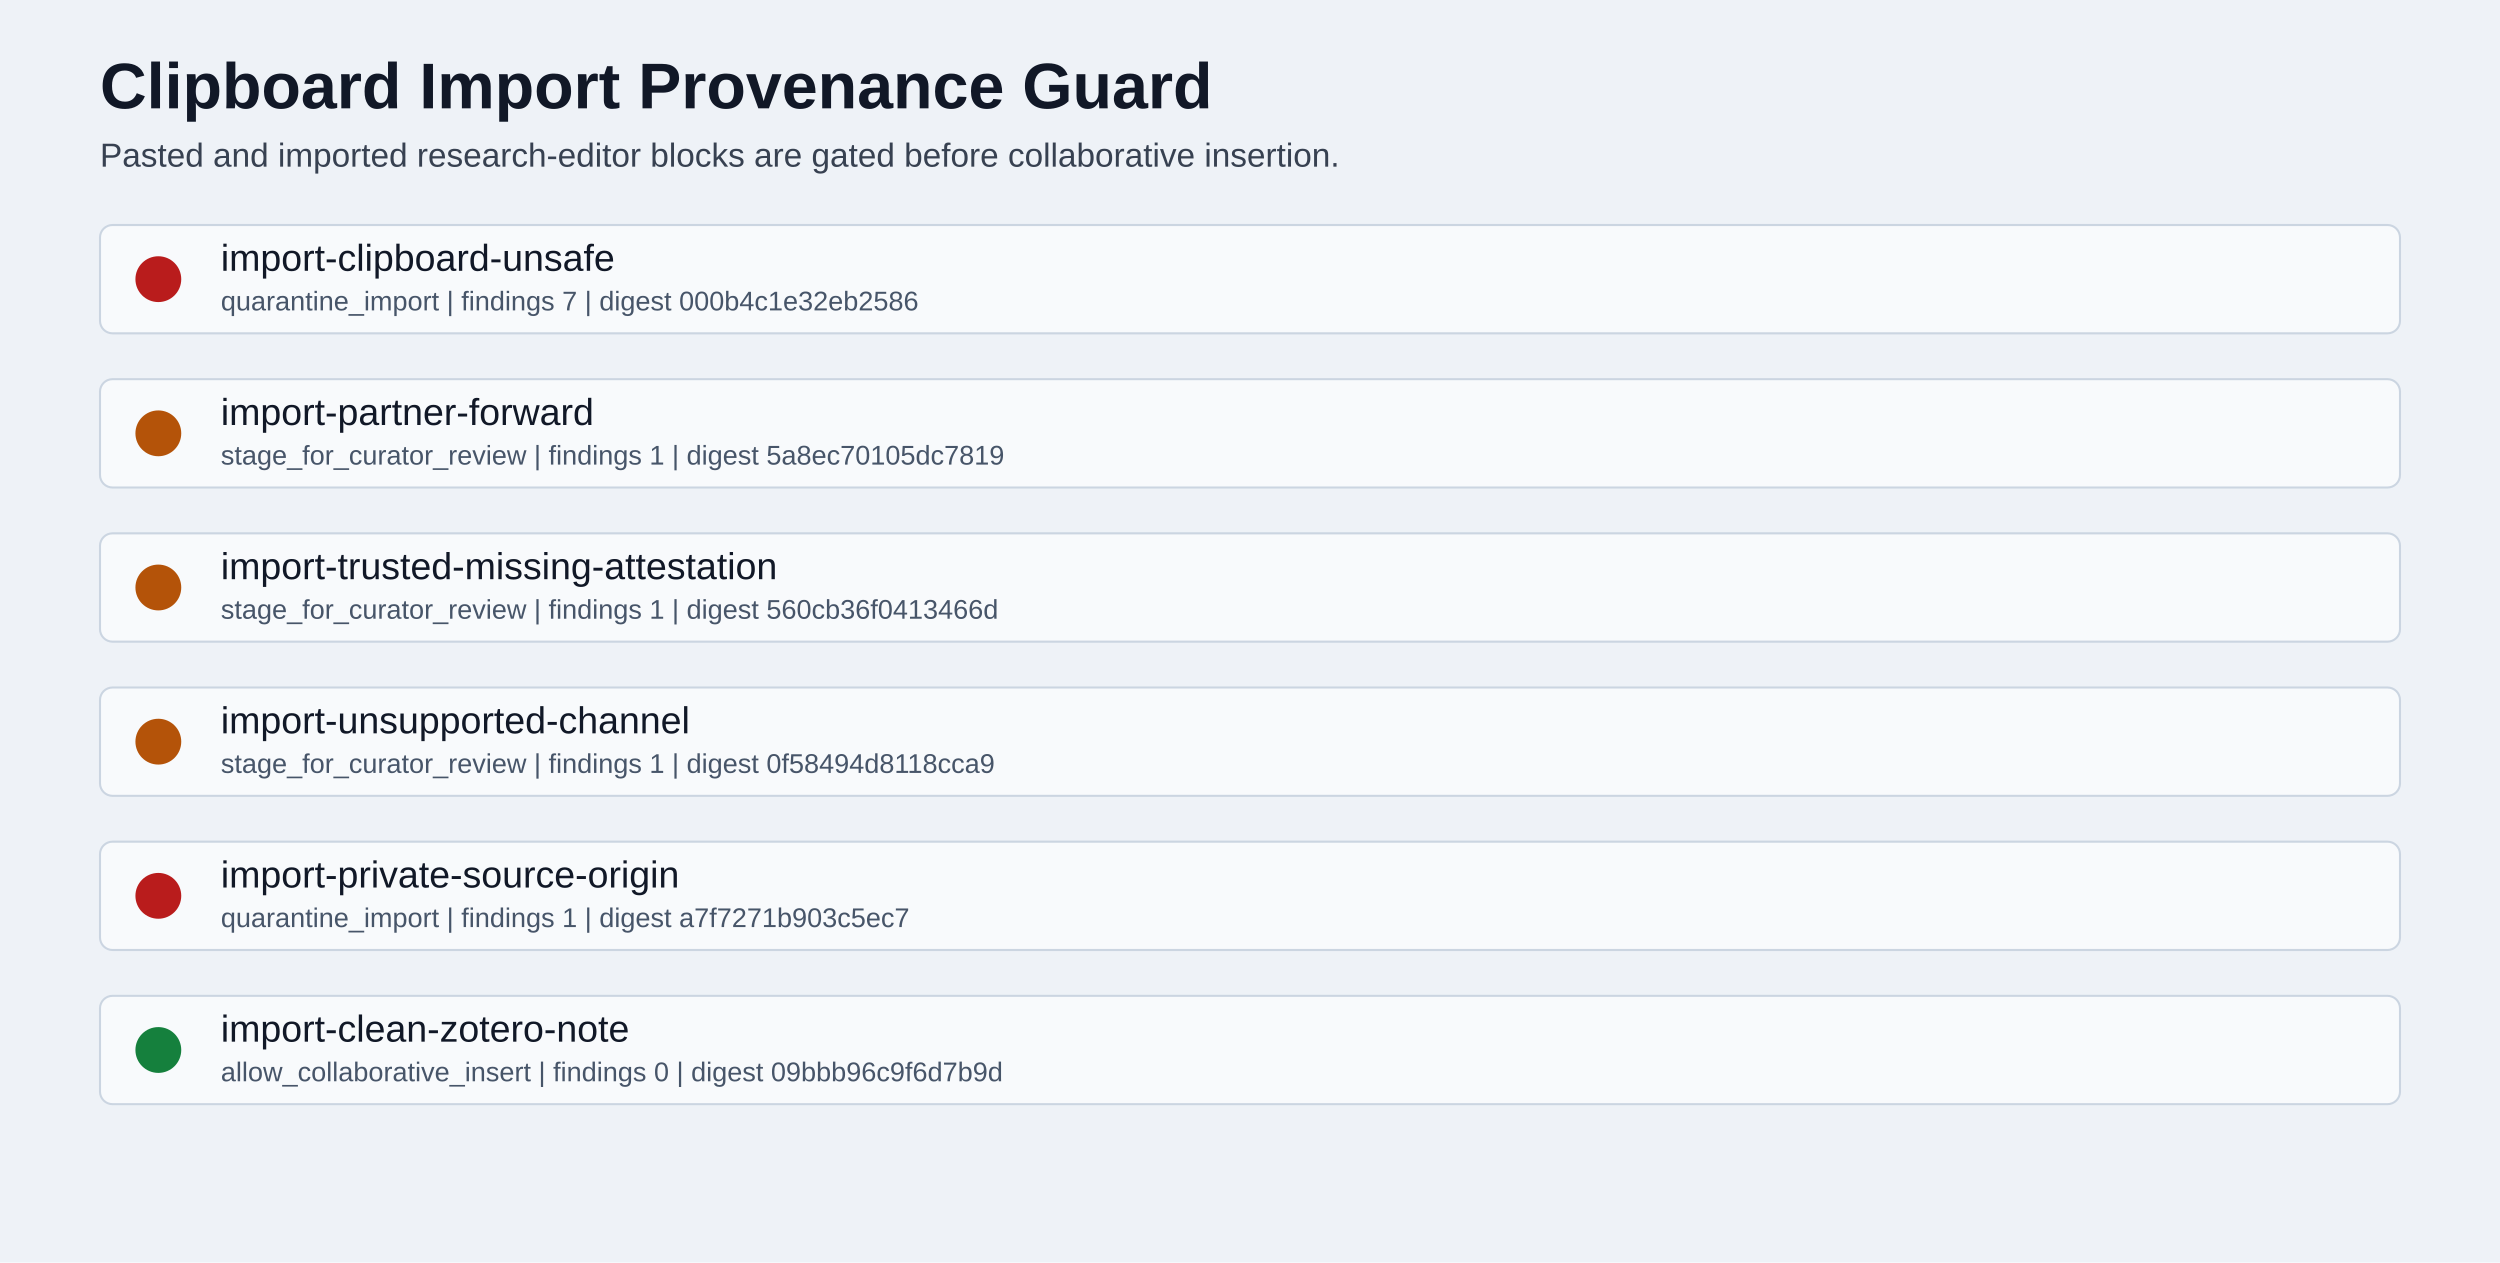
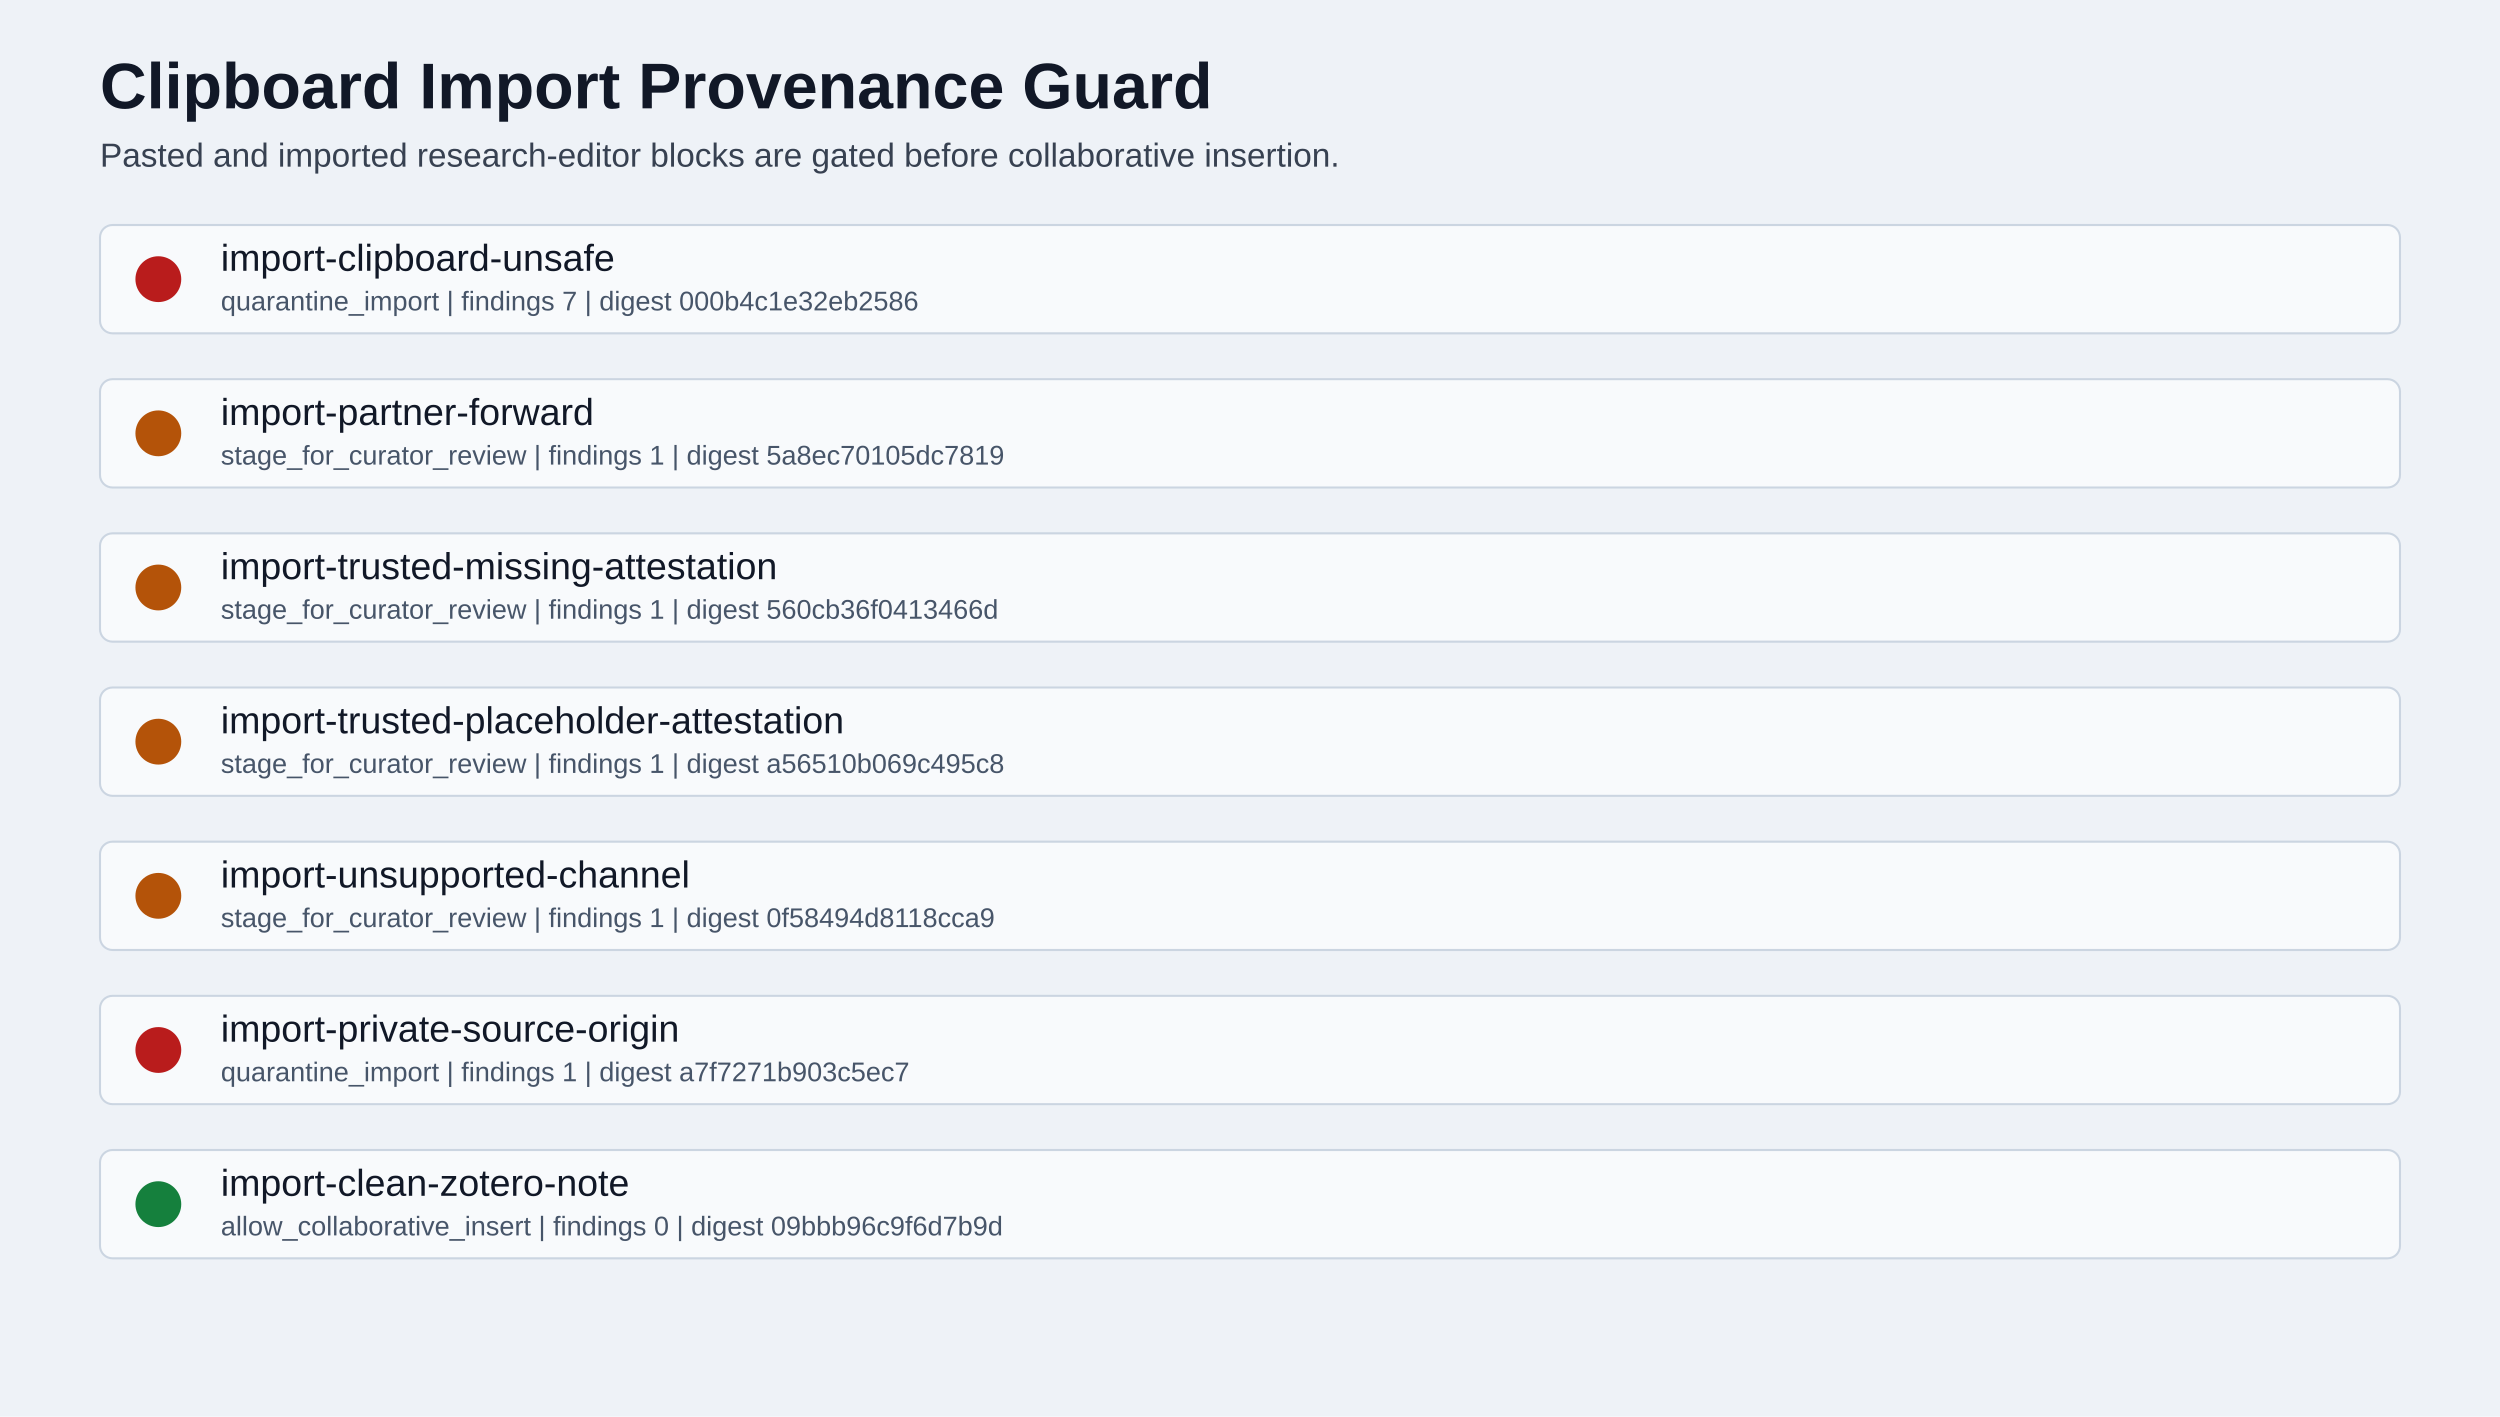
- <svg xmlns="http://www.w3.org/2000/svg" width="1200" height="606" viewBox="0 0 1200 606">
-   <rect width="1200" height="606" fill="#eef2f7" />
+ <svg xmlns="http://www.w3.org/2000/svg" width="1200" height="680" viewBox="0 0 1200 680">
+   <rect width="1200" height="680" fill="#eef2f7" />
  <text x="48" y="52" font-size="31" font-family="Arial" font-weight="700" fill="#111827">Clipboard Import Provenance Guard</text>
  <text x="48" y="80" font-size="16" font-family="Arial" fill="#374151">Pasted and imported research-editor blocks are gated before collaborative insertion.</text>
  <g transform="translate(48 108)">
    <rect width="1104" height="52" rx="6" fill="#f8fafc" stroke="#cbd5e1" />
    <circle cx="28" cy="26" r="11" fill="#b91c1c" />
    <text x="58" y="22" font-size="18" font-family="Arial" fill="#111827">import-clipboard-unsafe</text>
    <text x="58" y="41" font-size="13" font-family="Arial" fill="#475569">quarantine_import | findings 7 | digest 000b4c1e32eb2586</text>
  </g>
  <g transform="translate(48 182)">
    <rect width="1104" height="52" rx="6" fill="#f8fafc" stroke="#cbd5e1" />
    <circle cx="28" cy="26" r="11" fill="#b45309" />
    <text x="58" y="22" font-size="18" font-family="Arial" fill="#111827">import-partner-forward</text>
    <text x="58" y="41" font-size="13" font-family="Arial" fill="#475569">stage_for_curator_review | findings 1 | digest 5a8ec70105dc7819</text>
  </g>
  <g transform="translate(48 256)">
    <rect width="1104" height="52" rx="6" fill="#f8fafc" stroke="#cbd5e1" />
    <circle cx="28" cy="26" r="11" fill="#b45309" />
    <text x="58" y="22" font-size="18" font-family="Arial" fill="#111827">import-trusted-missing-attestation</text>
    <text x="58" y="41" font-size="13" font-family="Arial" fill="#475569">stage_for_curator_review | findings 1 | digest 560cb36f0413466d</text>
  </g>
  <g transform="translate(48 330)">
    <rect width="1104" height="52" rx="6" fill="#f8fafc" stroke="#cbd5e1" />
    <circle cx="28" cy="26" r="11" fill="#b45309" />
+     <text x="58" y="22" font-size="18" font-family="Arial" fill="#111827">import-trusted-placeholder-attestation</text>
+     <text x="58" y="41" font-size="13" font-family="Arial" fill="#475569">stage_for_curator_review | findings 1 | digest a56510b069c495c8</text>
+   </g>
+   <g transform="translate(48 404)">
+     <rect width="1104" height="52" rx="6" fill="#f8fafc" stroke="#cbd5e1" />
+     <circle cx="28" cy="26" r="11" fill="#b45309" />
    <text x="58" y="22" font-size="18" font-family="Arial" fill="#111827">import-unsupported-channel</text>
    <text x="58" y="41" font-size="13" font-family="Arial" fill="#475569">stage_for_curator_review | findings 1 | digest 0f58494d8118cca9</text>
  </g>
-   <g transform="translate(48 404)">
+   <g transform="translate(48 478)">
    <rect width="1104" height="52" rx="6" fill="#f8fafc" stroke="#cbd5e1" />
    <circle cx="28" cy="26" r="11" fill="#b91c1c" />
    <text x="58" y="22" font-size="18" font-family="Arial" fill="#111827">import-private-source-origin</text>
    <text x="58" y="41" font-size="13" font-family="Arial" fill="#475569">quarantine_import | findings 1 | digest a7f7271b903c5ec7</text>
  </g>
-   <g transform="translate(48 478)">
+   <g transform="translate(48 552)">
    <rect width="1104" height="52" rx="6" fill="#f8fafc" stroke="#cbd5e1" />
    <circle cx="28" cy="26" r="11" fill="#15803d" />
    <text x="58" y="22" font-size="18" font-family="Arial" fill="#111827">import-clean-zotero-note</text>
    <text x="58" y="41" font-size="13" font-family="Arial" fill="#475569">allow_collaborative_insert | findings 0 | digest 09bbb96c9f6d7b9d</text>
  </g>
</svg>
